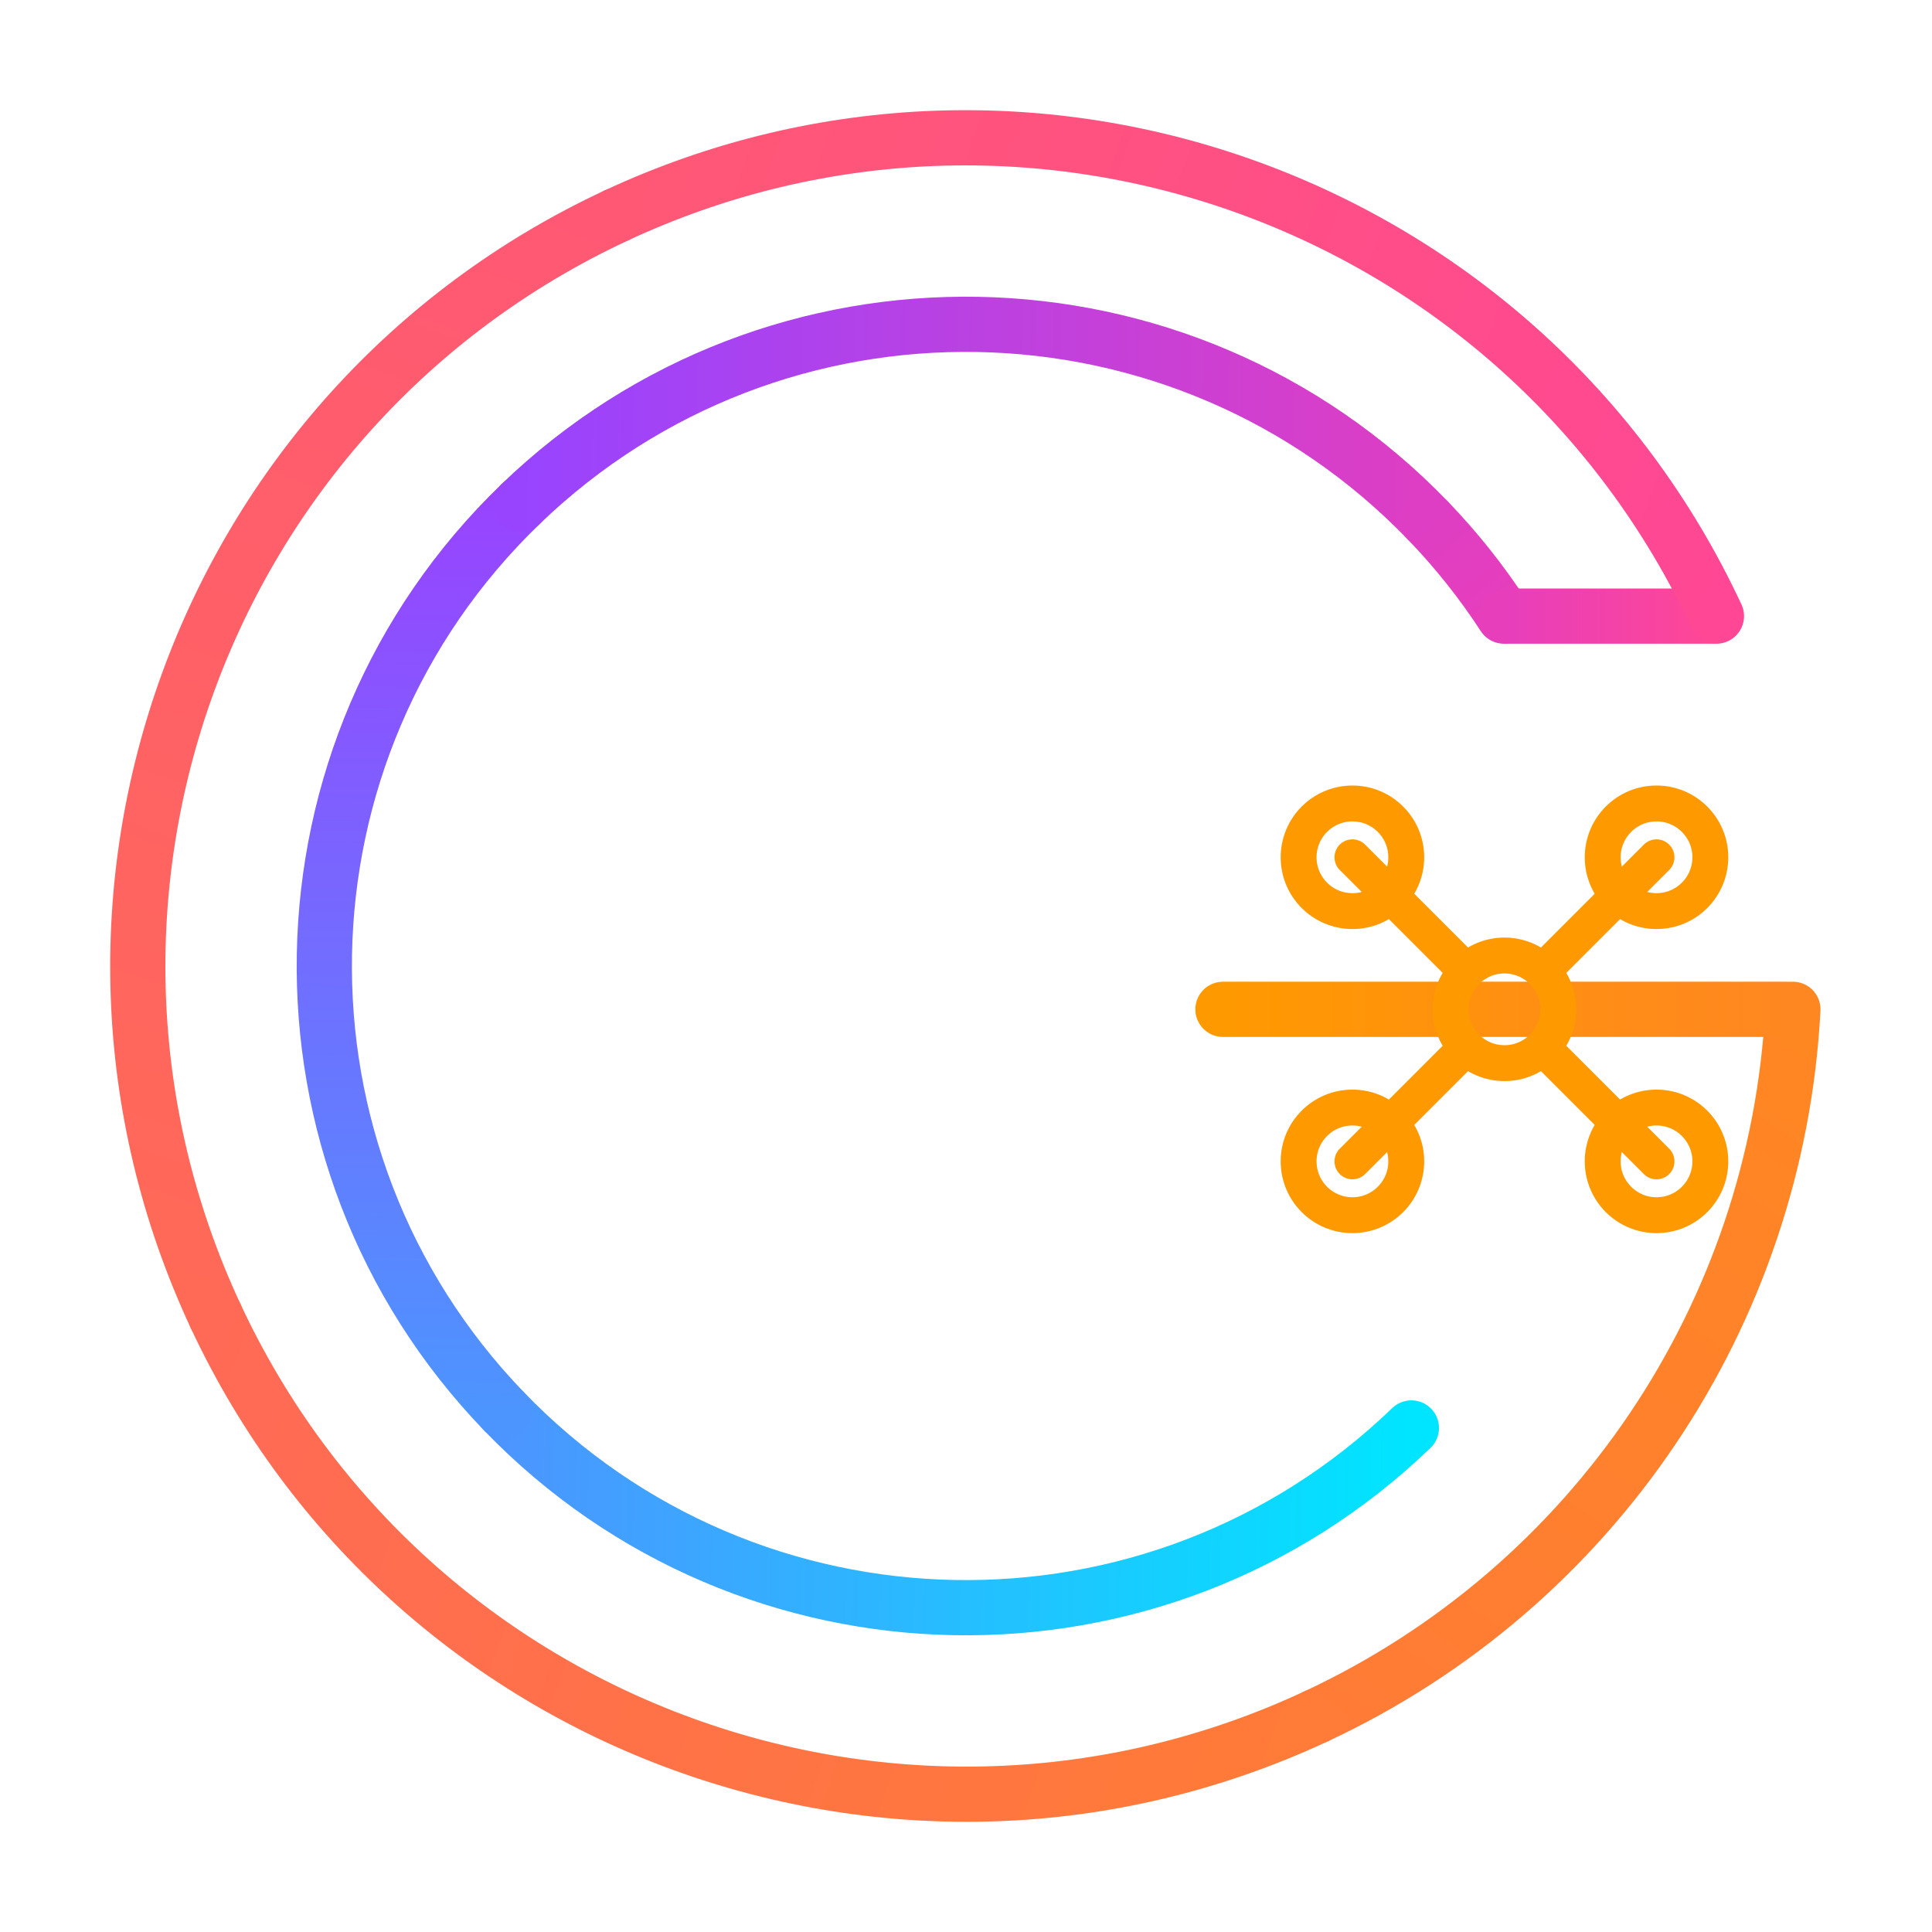
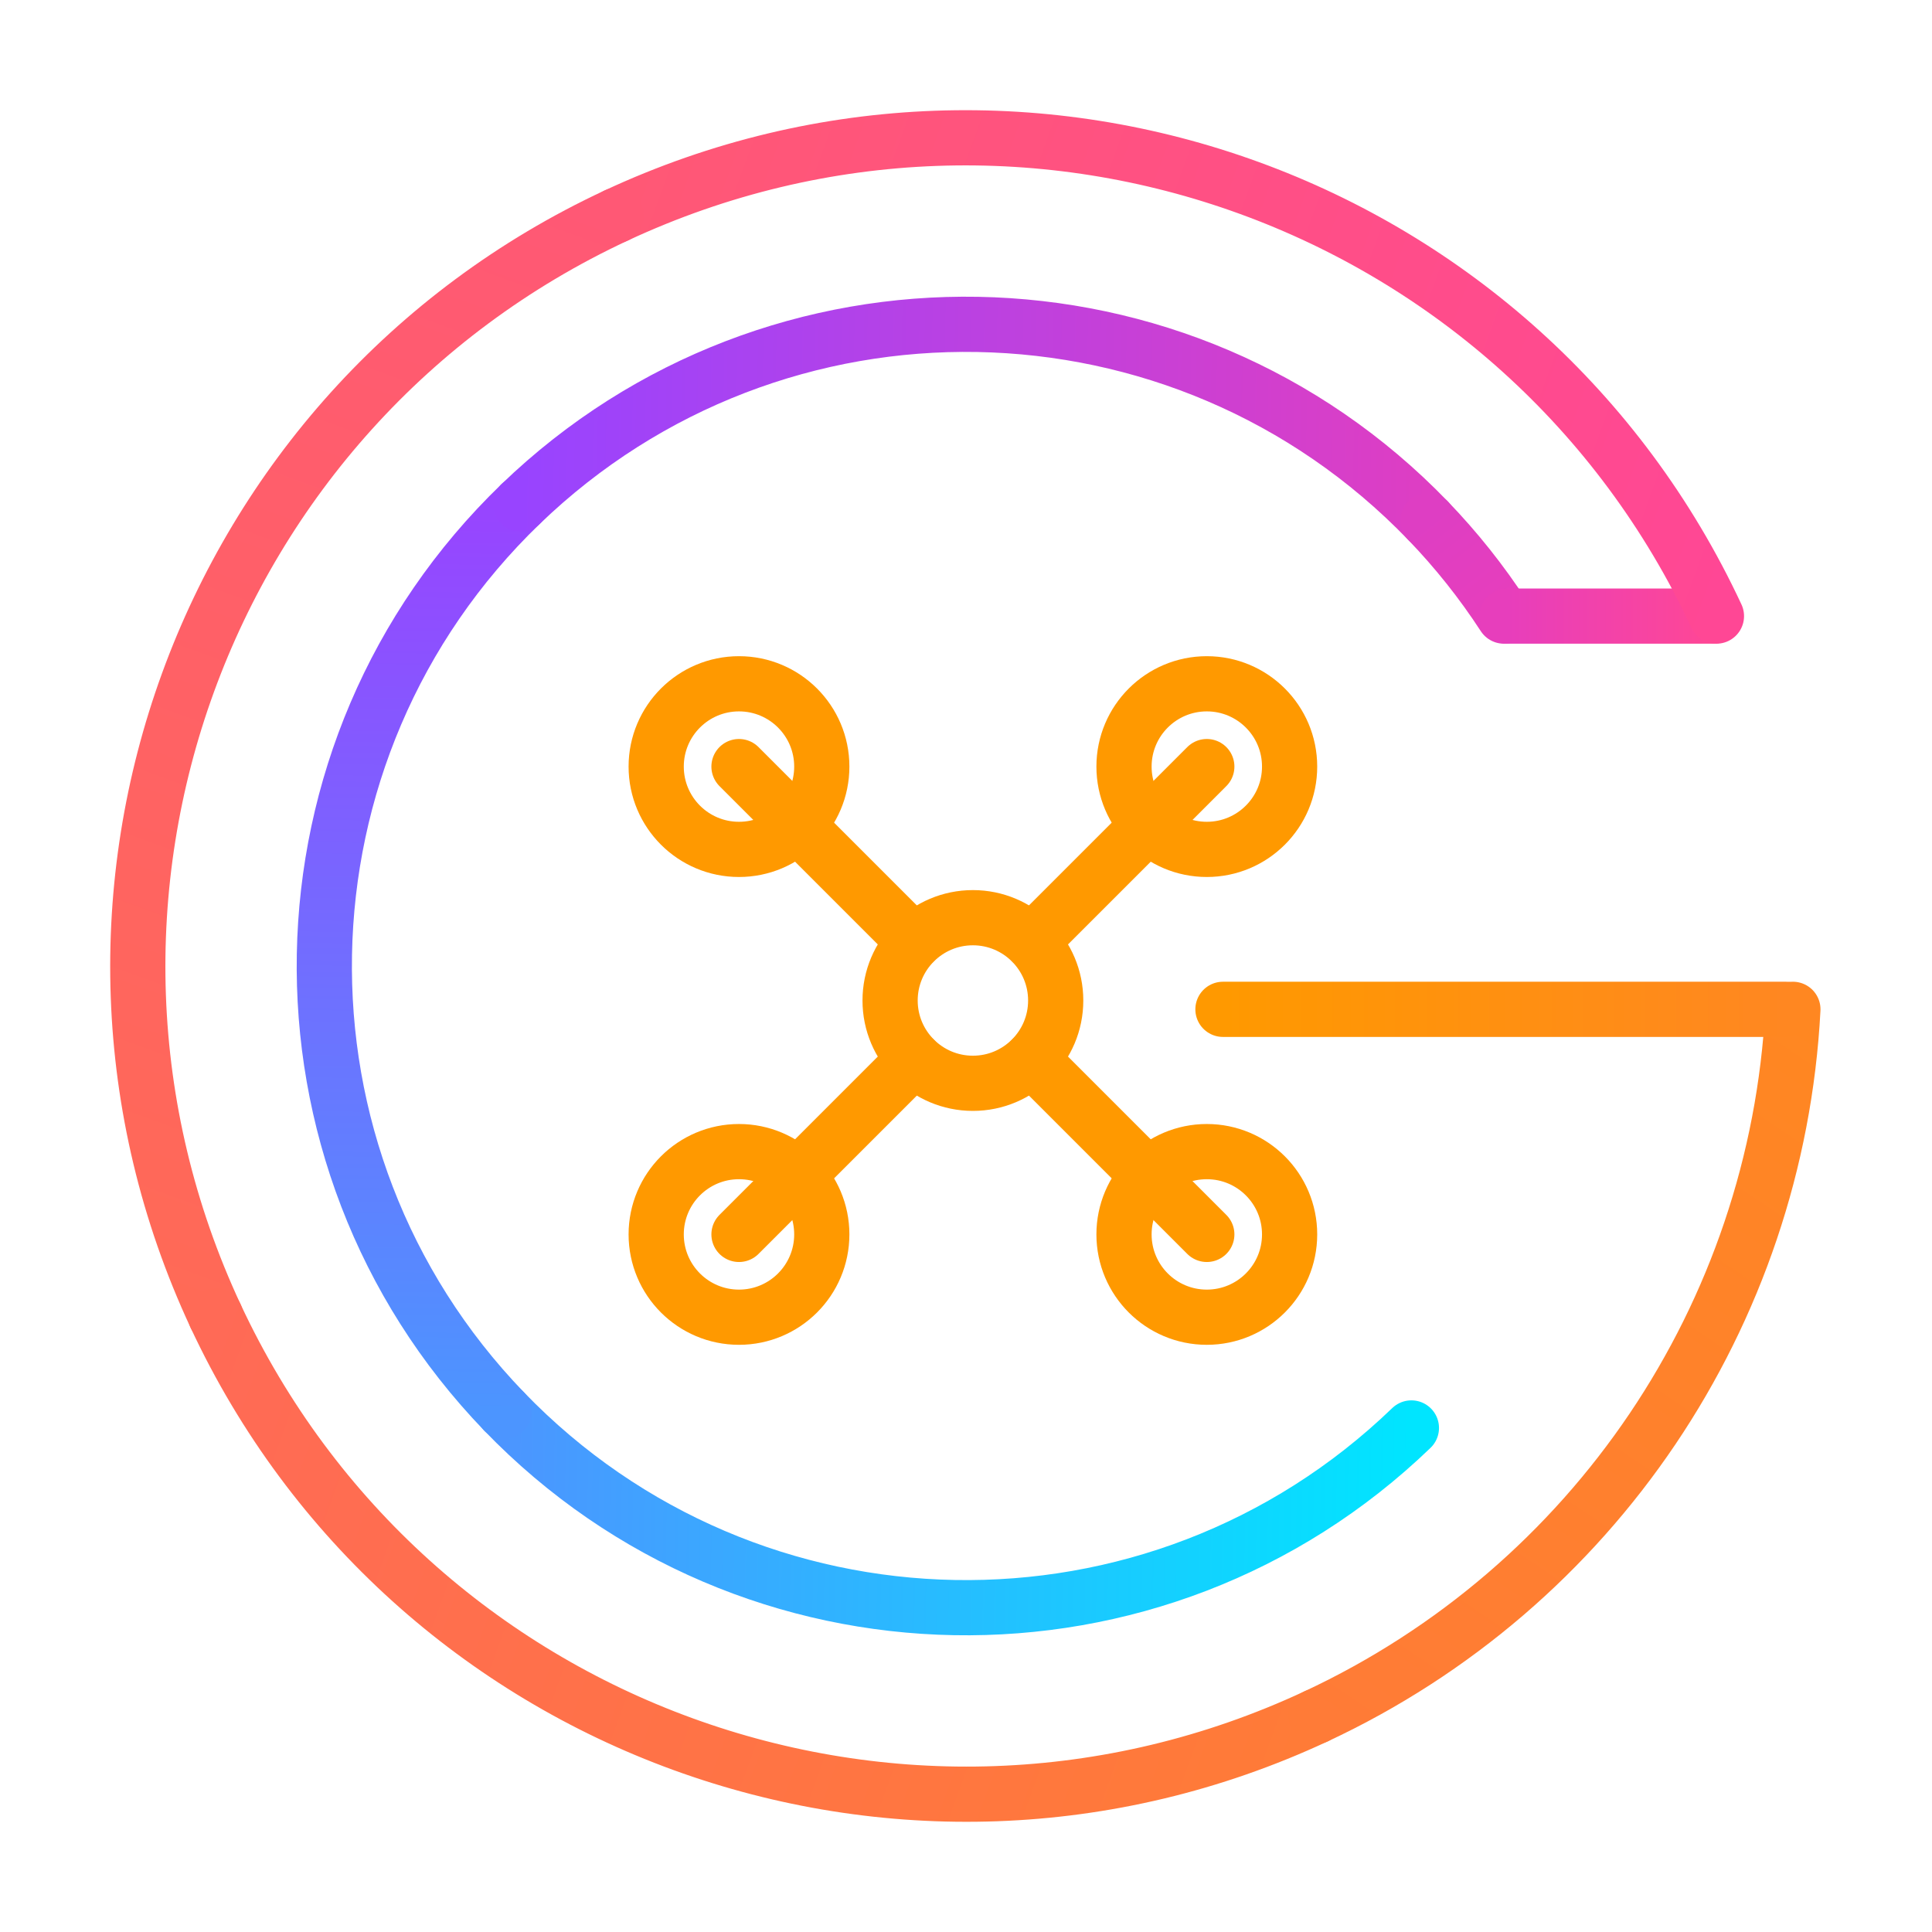
<svg xmlns="http://www.w3.org/2000/svg" viewBox="-140 -140 280 280">
  <defs>
    <linearGradient id="g0" x1="64.55" y1="66.95" x2="-66.95" y2="64.55" gradientUnits="userSpaceOnUse">
      <stop offset="0%" stop-color="#00e5ff" />
      <stop offset="100%" stop-color="#4c95ff" />
    </linearGradient>
    <linearGradient id="g1" x1="-66.95" y1="64.55" x2="-64.55" y2="-66.95" gradientUnits="userSpaceOnUse">
      <stop offset="0%" stop-color="#4c95ff" />
      <stop offset="100%" stop-color="#9844ff" />
    </linearGradient>
    <linearGradient id="g2" x1="-64.55" y1="-66.95" x2="66.95" y2="-64.55" gradientUnits="userSpaceOnUse">
      <stop offset="0%" stop-color="#9844ff" />
      <stop offset="100%" stop-color="#de3ec3" />
    </linearGradient>
    <linearGradient id="g3" x1="66.95" y1="-64.55" x2="77.96" y2="-50.71" gradientUnits="userSpaceOnUse">
      <stop offset="0%" stop-color="#de3ec3" />
      <stop offset="100%" stop-color="#e73ebc" />
    </linearGradient>
    <linearGradient id="g4" x1="78.46" y1="-50.71" x2="108.26" y2="-50.71" gradientUnits="userSpaceOnUse">
      <stop offset="0%" stop-color="#e73ebc" />
      <stop offset="100%" stop-color="#ff4795" />
    </linearGradient>
    <linearGradient id="g5" x1="108.76" y1="-50.71" x2="-50.71" y2="-108.76" gradientUnits="userSpaceOnUse">
      <stop offset="0%" stop-color="#ff4795" />
      <stop offset="100%" stop-color="#ff5875" />
    </linearGradient>
    <linearGradient id="g6" x1="-50.71" y1="-108.76" x2="-108.76" y2="50.71" gradientUnits="userSpaceOnUse">
      <stop offset="0%" stop-color="#ff5875" />
      <stop offset="100%" stop-color="#ff6a56" />
    </linearGradient>
    <linearGradient id="g7" x1="-108.76" y1="50.71" x2="50.71" y2="108.76" gradientUnits="userSpaceOnUse">
      <stop offset="0%" stop-color="#ff6a56" />
      <stop offset="100%" stop-color="#ff7b37" />
    </linearGradient>
    <linearGradient id="g8" x1="50.71" y1="108.76" x2="119.84" y2="6.28" gradientUnits="userSpaceOnUse">
      <stop offset="0%" stop-color="#ff7b37" />
      <stop offset="100%" stop-color="#ff8721" />
    </linearGradient>
    <linearGradient id="g9" x1="118.84" y1="6.28" x2="37.24" y2="6.28" gradientUnits="userSpaceOnUse">
      <stop offset="0%" stop-color="#ff8721" />
      <stop offset="100%" stop-color="#ff9900" />
    </linearGradient>
  </defs>
  <g fill="none" stroke-width="8" stroke-linecap="round" stroke-linejoin="round">
    <path d="M 64.55 66.95 A 93 93 0 0 1 -66.95 64.55" stroke="url(#g0)" />
    <path d="M -66.95 64.55 A 93 93 0 0 1 -64.55 -66.95" stroke="url(#g1)" />
    <path d="M -64.55 -66.95 A 93 93 0 0 1 66.95 -64.55" stroke="url(#g2)" />
    <path d="M 66.95 -64.55 A 93 93 0 0 1 77.96 -50.71" stroke="url(#g3)" />
    <path d="M 78.46 -50.71 L 108.26 -50.71" stroke="url(#g4)" />
    <path d="M 108.76 -50.71 A 120 120 0 0 0 -50.71 -108.76" stroke="url(#g5)" />
    <path d="M -50.71 -108.76 A 120 120 0 0 0 -108.76 50.71" stroke="url(#g6)" />
    <path d="M -108.76 50.71 A 120 120 0 0 0 50.71 108.76" stroke="url(#g7)" />
    <path d="M 50.71 108.76 A 120 120 0 0 0 119.84 6.28" stroke="url(#g8)" />
    <path d="M 118.84 6.28 L 37.24 6.28" stroke="url(#g9)" />
-     <g transform="translate(78.04, 6.28) scale(0.65) rotate(0)" stroke="#ff9900" stroke-width="8" fill="none" stroke-linecap="round" stroke-linejoin="round">
+     <g transform="translate(1.00, 5.00) scale(1) rotate(0)" stroke="#ff9900" stroke-width="8" fill="none" stroke-linecap="round" stroke-linejoin="round">
      <circle cx="0" cy="0" r="12" />
      <path d="M 33.9 33.9 L 8.5 8.5" />
      <circle cx="33.9" cy="33.9" r="12" />
      <path d="M -33.9 33.9 L -8.5 8.5" />
      <circle cx="-33.9" cy="33.9" r="12" />
      <path d="M -33.9 -33.9 L -8.5 -8.5" />
      <circle cx="-33.9" cy="-33.9" r="12" />
      <path d="M 33.9 -33.9 L 8.5 -8.5" />
      <circle cx="33.9" cy="-33.9" r="12" />
    </g>
  </g>
</svg>
